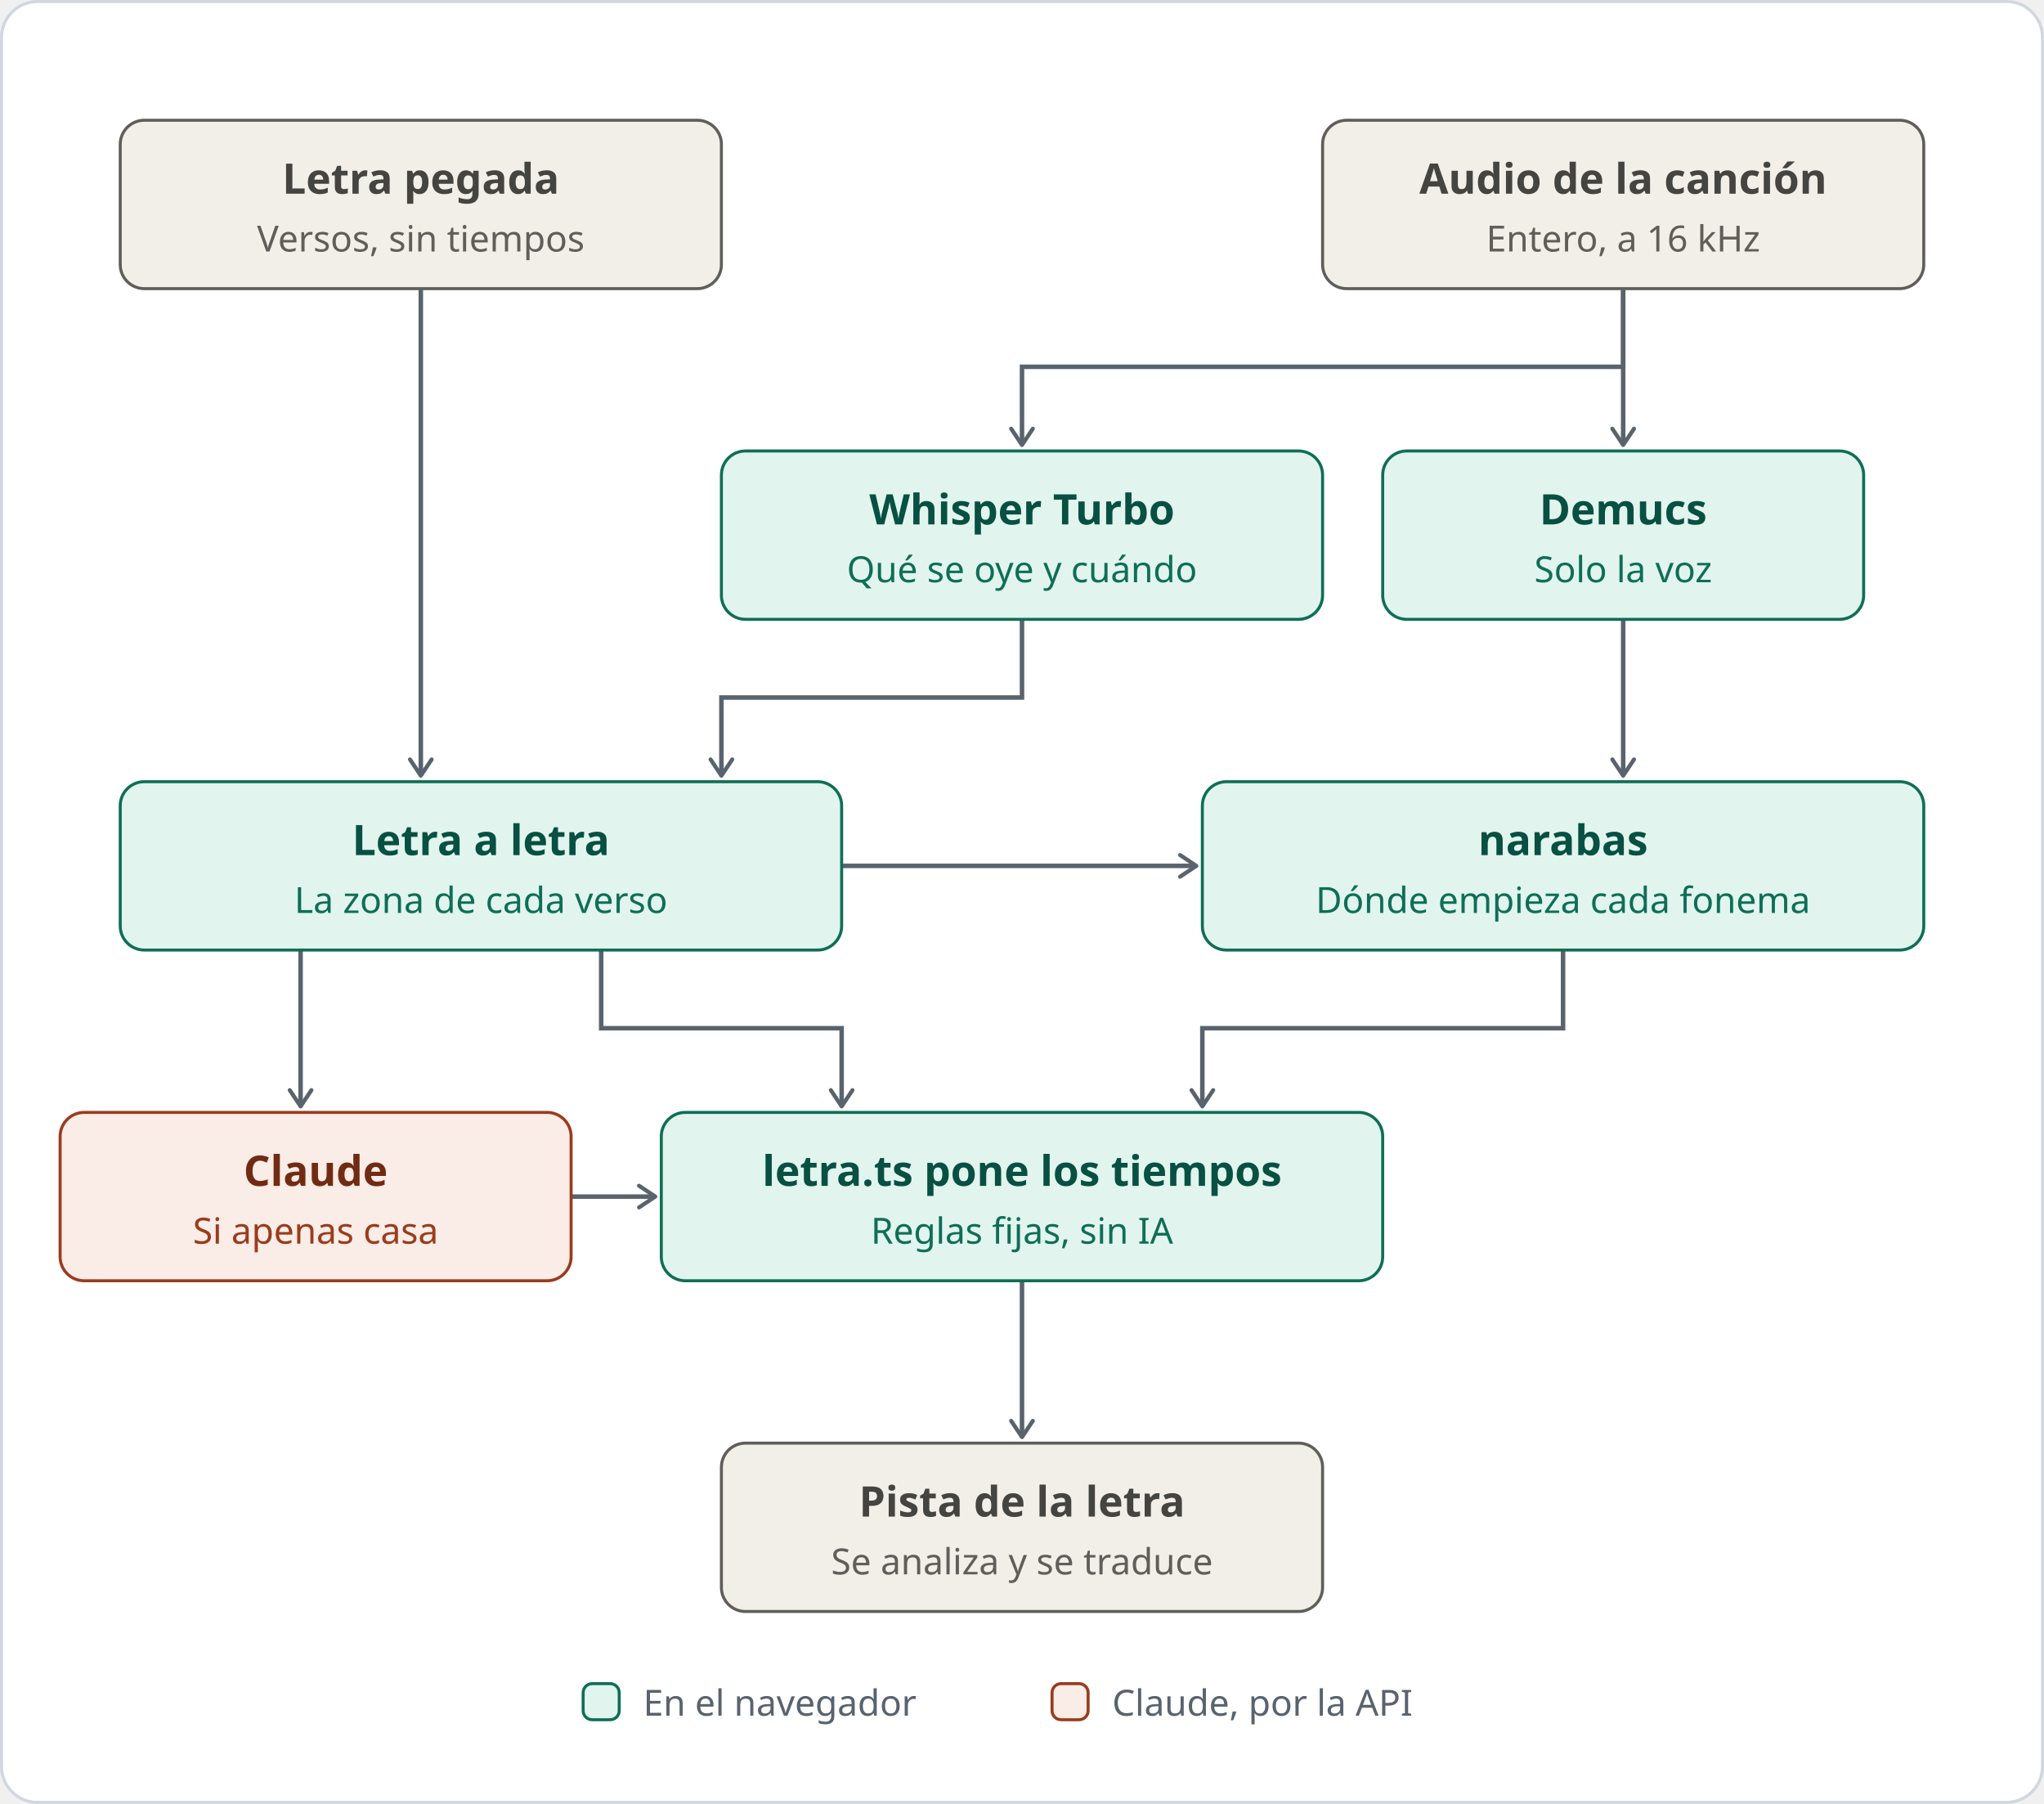
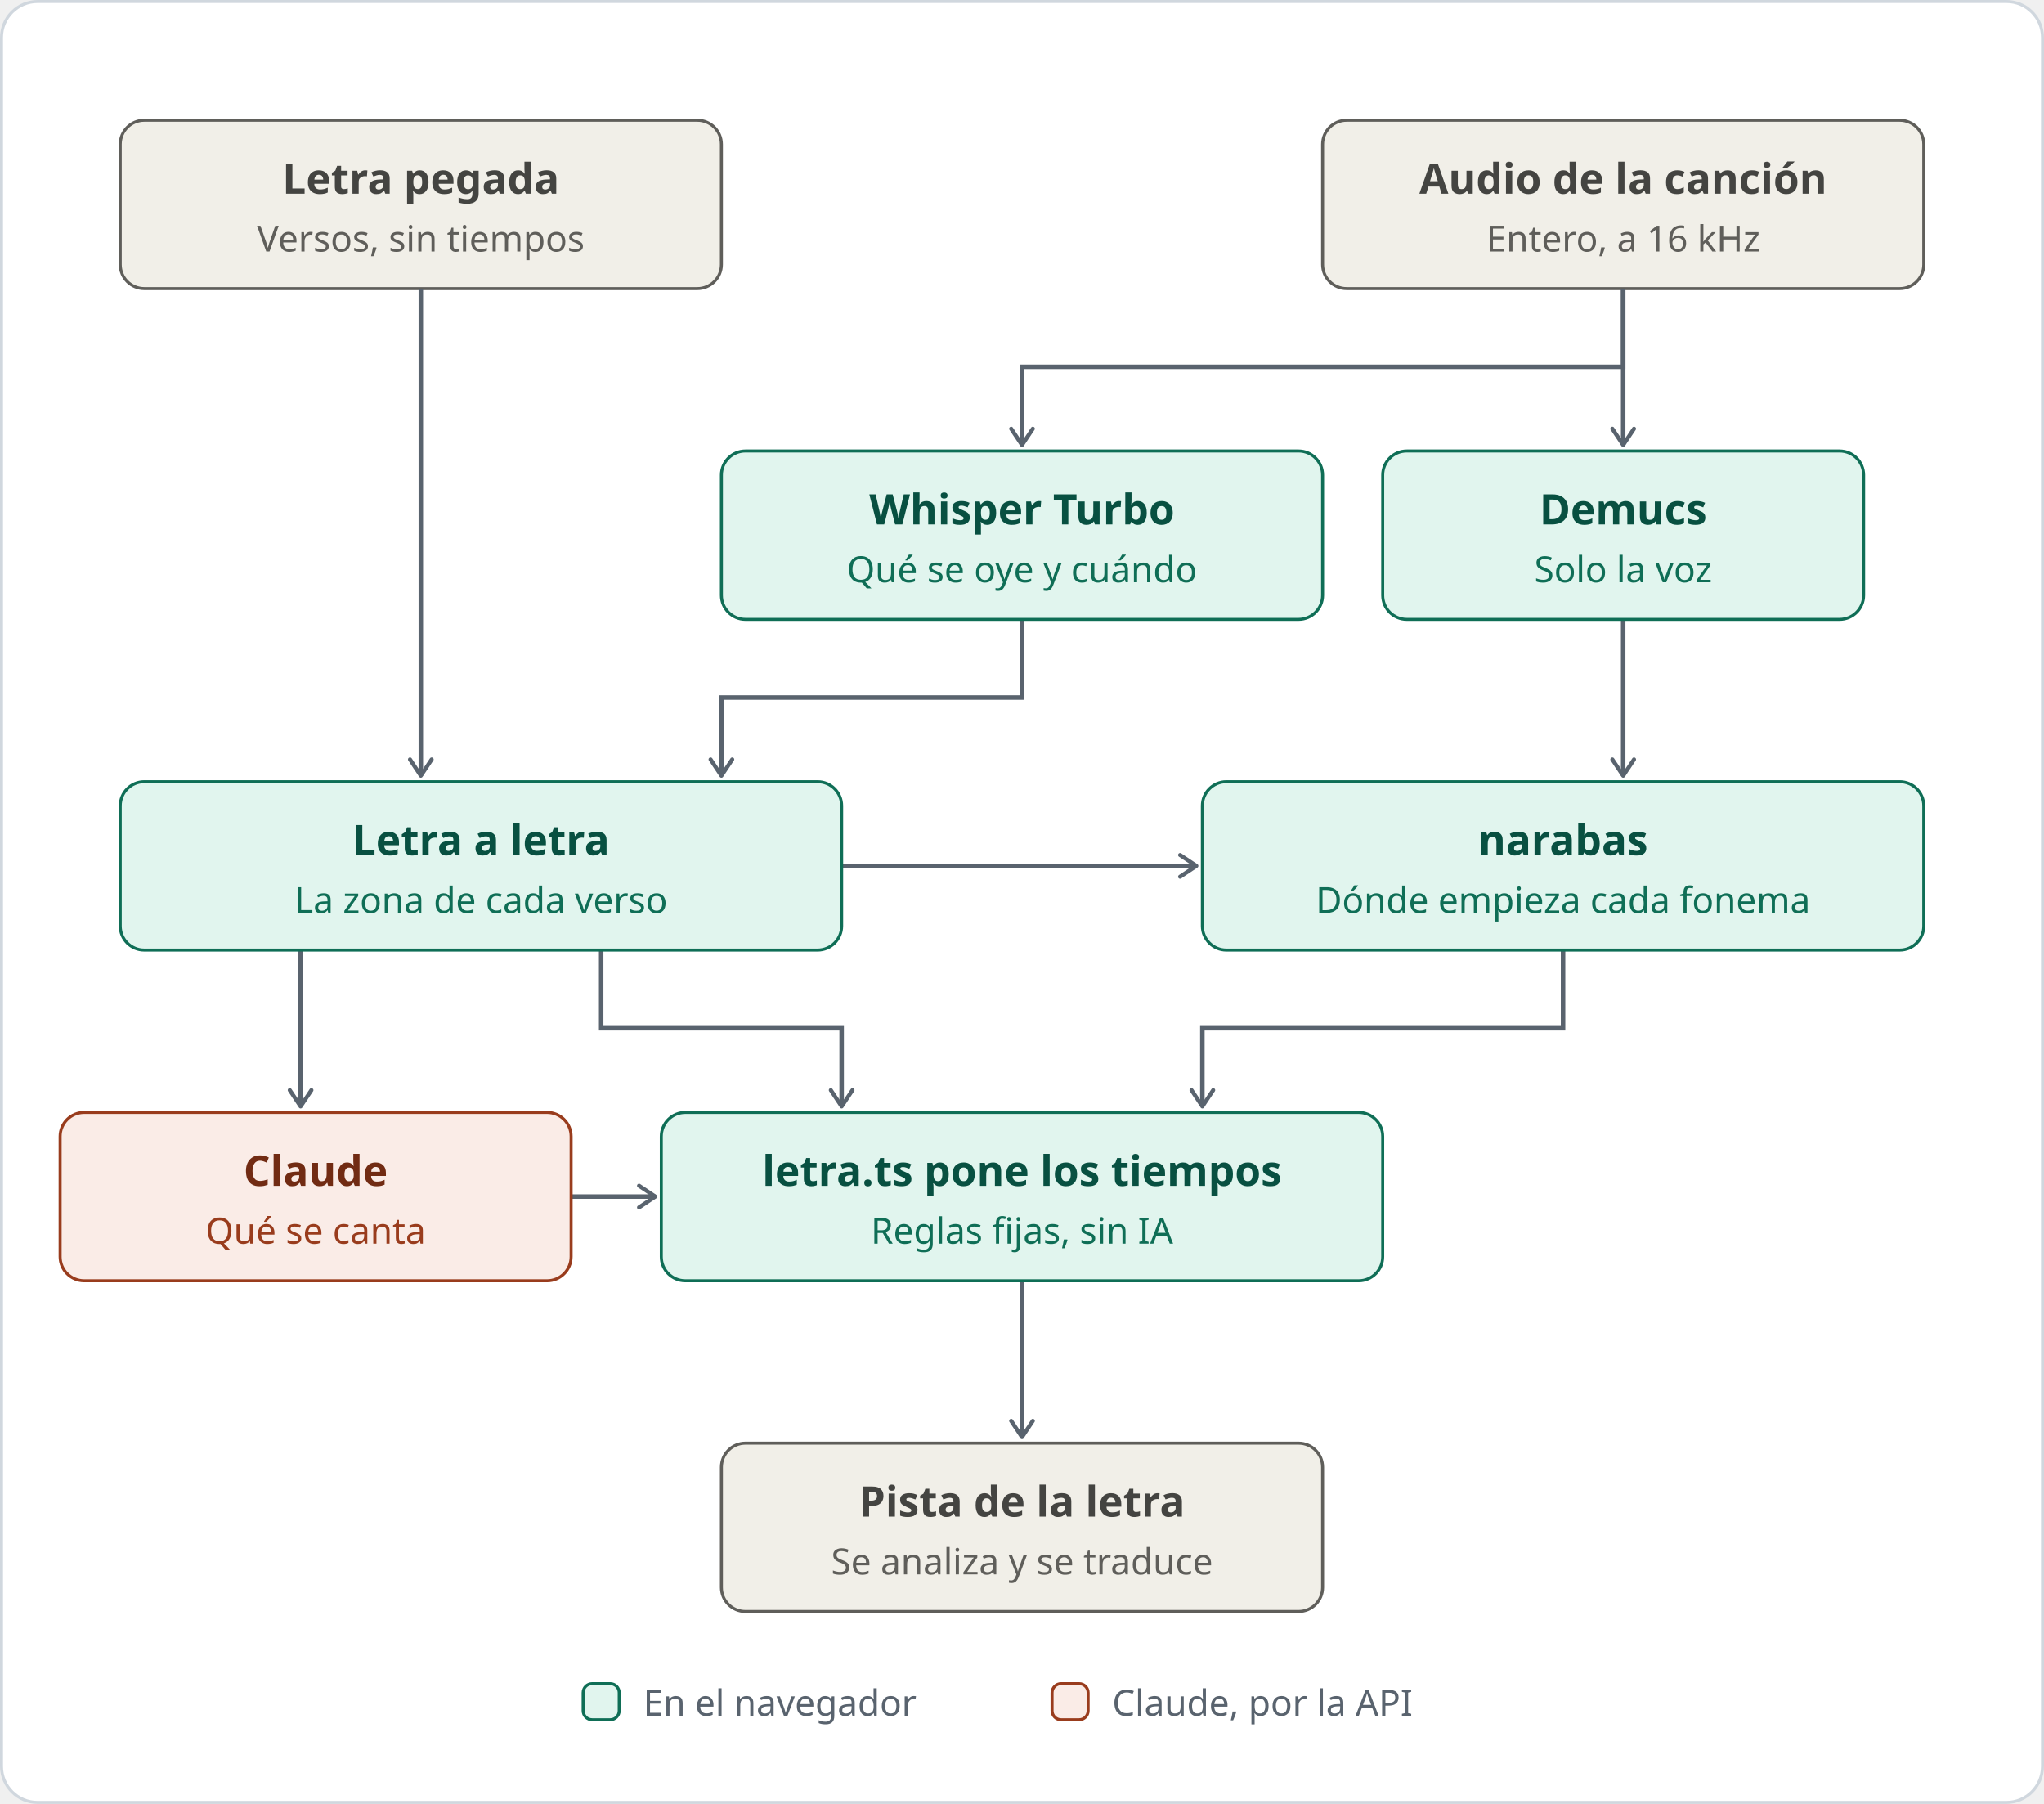
<svg xmlns="http://www.w3.org/2000/svg" xml:lang="es" width="680" height="600" viewBox="0 0 680 600" role="img" aria-labelledby="titulo desc">
  <style>
text { font-family: system-ui, -apple-system, 'Segoe UI', 'Noto Sans', Helvetica, Arial, sans-serif; }
.fondo { fill: #ffffff; stroke: #d0d7de; stroke-width: 1; }
.t { font-size: 14px; font-weight: 600; }
.s, .e { font-size: 12px; }
.e { fill: #59636e; }
g rect { stroke-width: 1; }
.gris rect { fill: #f1efe8; stroke: #5f5e5a; } .gris .t { fill: #444441; } .gris .s { fill: #5f5e5a; }
.verde rect { fill: #e1f5ee; stroke: #0f6e56; } .verde .t { fill: #085041; } .verde .s { fill: #0f6e56; }
.coral rect { fill: #faece7; stroke: #993c1d; } .coral .t { fill: #712b13; } .coral .s { fill: #993c1d; }
.morado rect { fill: #eeedfe; stroke: #534ab7; } .morado .s { fill: #3c3489; }
.rojo rect { fill: #fcebeb; stroke: #a32d2d; } .rojo .s { fill: #791f1f; }
.flecha { fill: none; stroke: #59636e; stroke-width: 1.5; }
.punta { fill: none; stroke: #59636e; stroke-width: 1.5; stroke-linecap: round; stroke-linejoin: round; }
.guia { stroke: #8c959f; stroke-width: 1; stroke-dasharray: 4 4; }
.eje { stroke: #8c959f; stroke-width: 1; }
.canto { fill: #7f77dd; }
.sin-canto { fill: none; stroke: #888780; stroke-dasharray: 3 3; }
@media (prefers-color-scheme: dark) {
  .fondo { fill: #0d1117; stroke: #30363d; }
  .e { fill: #9198a1; }
  .gris rect { fill: #444441; stroke: #b4b2a9; } .gris .t { fill: #f1efe8; } .gris .s { fill: #d3d1c7; }
  .verde rect { fill: #085041; stroke: #5dcaa5; } .verde .t { fill: #e1f5ee; } .verde .s { fill: #9fe1cb; }
  .coral rect { fill: #712b13; stroke: #f0997b; } .coral .t { fill: #faece7; } .coral .s { fill: #f5c4b3; }
  .morado rect { fill: #3c3489; stroke: #afa9ec; } .morado .s { fill: #eeedfe; }
  .rojo rect { fill: #791f1f; stroke: #f09595; } .rojo .s { fill: #fcebeb; }
  .flecha, .punta { stroke: #9198a1; }
  .guia, .eje { stroke: #6e7681; }
  .sin-canto { stroke: #9198a1; }
}
</style>
  <defs>
    <marker id="punta" viewBox="0 0 10 10" refX="8" refY="5" markerWidth="6" markerHeight="6" orient="auto-start-reverse">
      <path class="punta" d="M2 1L8 5L2 9" />
    </marker>
  </defs>
  <rect class="fondo" x="0.5" y="0.5" width="679" height="599" rx="12" />
  <g class="gris" data-caja="">
    <rect x="40" y="40" width="200" height="56" rx="8" />
    <text class="t" x="140" y="59" text-anchor="middle" dominant-baseline="central">Letra pegada</text>
    <text class="s" x="140" y="79" text-anchor="middle" dominant-baseline="central">Versos, sin tiempos</text>
  </g>
  <g class="gris" data-caja="">
    <rect x="440" y="40" width="200" height="56" rx="8" />
    <text class="t" x="540" y="59" text-anchor="middle" dominant-baseline="central">Audio de la canción</text>
    <text class="s" x="540" y="79" text-anchor="middle" dominant-baseline="central">Entero, a 16 kHz</text>
  </g>
  <path class="flecha" d="M540 96 V122 H340 V148" marker-end="url(#punta)" />
  <path class="flecha" d="M540 96 V148" marker-end="url(#punta)" />
  <path class="flecha" d="M140 96 V258" marker-end="url(#punta)" />
  <path class="flecha" d="M340 206 V232 H240 V258" marker-end="url(#punta)" />
  <path class="flecha" d="M540 206 V258" marker-end="url(#punta)" />
  <path class="flecha" d="M280 288 H398" marker-end="url(#punta)" />
  <path class="flecha" d="M520 316 V342 H400 V368" marker-end="url(#punta)" />
  <path class="flecha" d="M200 316 V342 H280 V368" marker-end="url(#punta)" />
  <path class="flecha" d="M100 316 V368" marker-end="url(#punta)" />
  <path class="flecha" d="M190 398 H218" marker-end="url(#punta)" />
  <path class="flecha" d="M340 426 V478" marker-end="url(#punta)" />
  <g class="verde" data-caja="">
    <rect x="240" y="150" width="200" height="56" rx="8" />
    <text class="t" x="340" y="169" text-anchor="middle" dominant-baseline="central">Whisper Turbo</text>
    <text class="s" x="340" y="189" text-anchor="middle" dominant-baseline="central">Qué se oye y cuándo</text>
  </g>
  <g class="verde" data-caja="">
    <rect x="460" y="150" width="160" height="56" rx="8" />
    <text class="t" x="540" y="169" text-anchor="middle" dominant-baseline="central">Demucs</text>
    <text class="s" x="540" y="189" text-anchor="middle" dominant-baseline="central">Solo la voz</text>
  </g>
  <g class="verde" data-caja="">
    <rect x="40" y="260" width="240" height="56" rx="8" />
    <text class="t" x="160" y="279" text-anchor="middle" dominant-baseline="central">Letra a letra</text>
    <text class="s" x="160" y="299" text-anchor="middle" dominant-baseline="central">La zona de cada verso</text>
  </g>
  <g class="verde" data-caja="">
    <rect x="400" y="260" width="240" height="56" rx="8" />
    <text class="t" x="520" y="279" text-anchor="middle" dominant-baseline="central">narabas</text>
    <text class="s" x="520" y="299" text-anchor="middle" dominant-baseline="central">Dónde empieza cada fonema</text>
  </g>
  <g class="coral" data-caja="">
    <rect x="20" y="370" width="170" height="56" rx="8" />
    <text class="t" x="105" y="389" text-anchor="middle" dominant-baseline="central">Claude</text>
-     <text class="s" x="105" y="409" text-anchor="middle" dominant-baseline="central">Si apenas casa</text>
+     <text class="s" x="105" y="409" text-anchor="middle" dominant-baseline="central">Qué se canta</text>
  </g>
  <g class="verde" data-caja="">
    <rect x="220" y="370" width="240" height="56" rx="8" />
    <text class="t" x="340" y="389" text-anchor="middle" dominant-baseline="central">letra.ts pone los tiempos</text>
    <text class="s" x="340" y="409" text-anchor="middle" dominant-baseline="central">Reglas fijas, sin IA</text>
  </g>
  <g class="gris" data-caja="">
    <rect x="240" y="480" width="200" height="56" rx="8" />
    <text class="t" x="340" y="499" text-anchor="middle" dominant-baseline="central">Pista de la letra</text>
    <text class="s" x="340" y="519" text-anchor="middle" dominant-baseline="central">Se analiza y se traduce</text>
  </g>
  <g data-leyenda="">
    <g class="verde">
      <rect x="194" y="560" width="12" height="12" rx="3" />
    </g>
    <text class="e" x="214" y="566" dominant-baseline="central">En el navegador</text>
  </g>
  <g data-leyenda="">
    <g class="coral">
      <rect x="350" y="560" width="12" height="12" rx="3" />
    </g>
    <text class="e" x="370" y="566" dominant-baseline="central">Claude, por la API</text>
  </g>
</svg>
